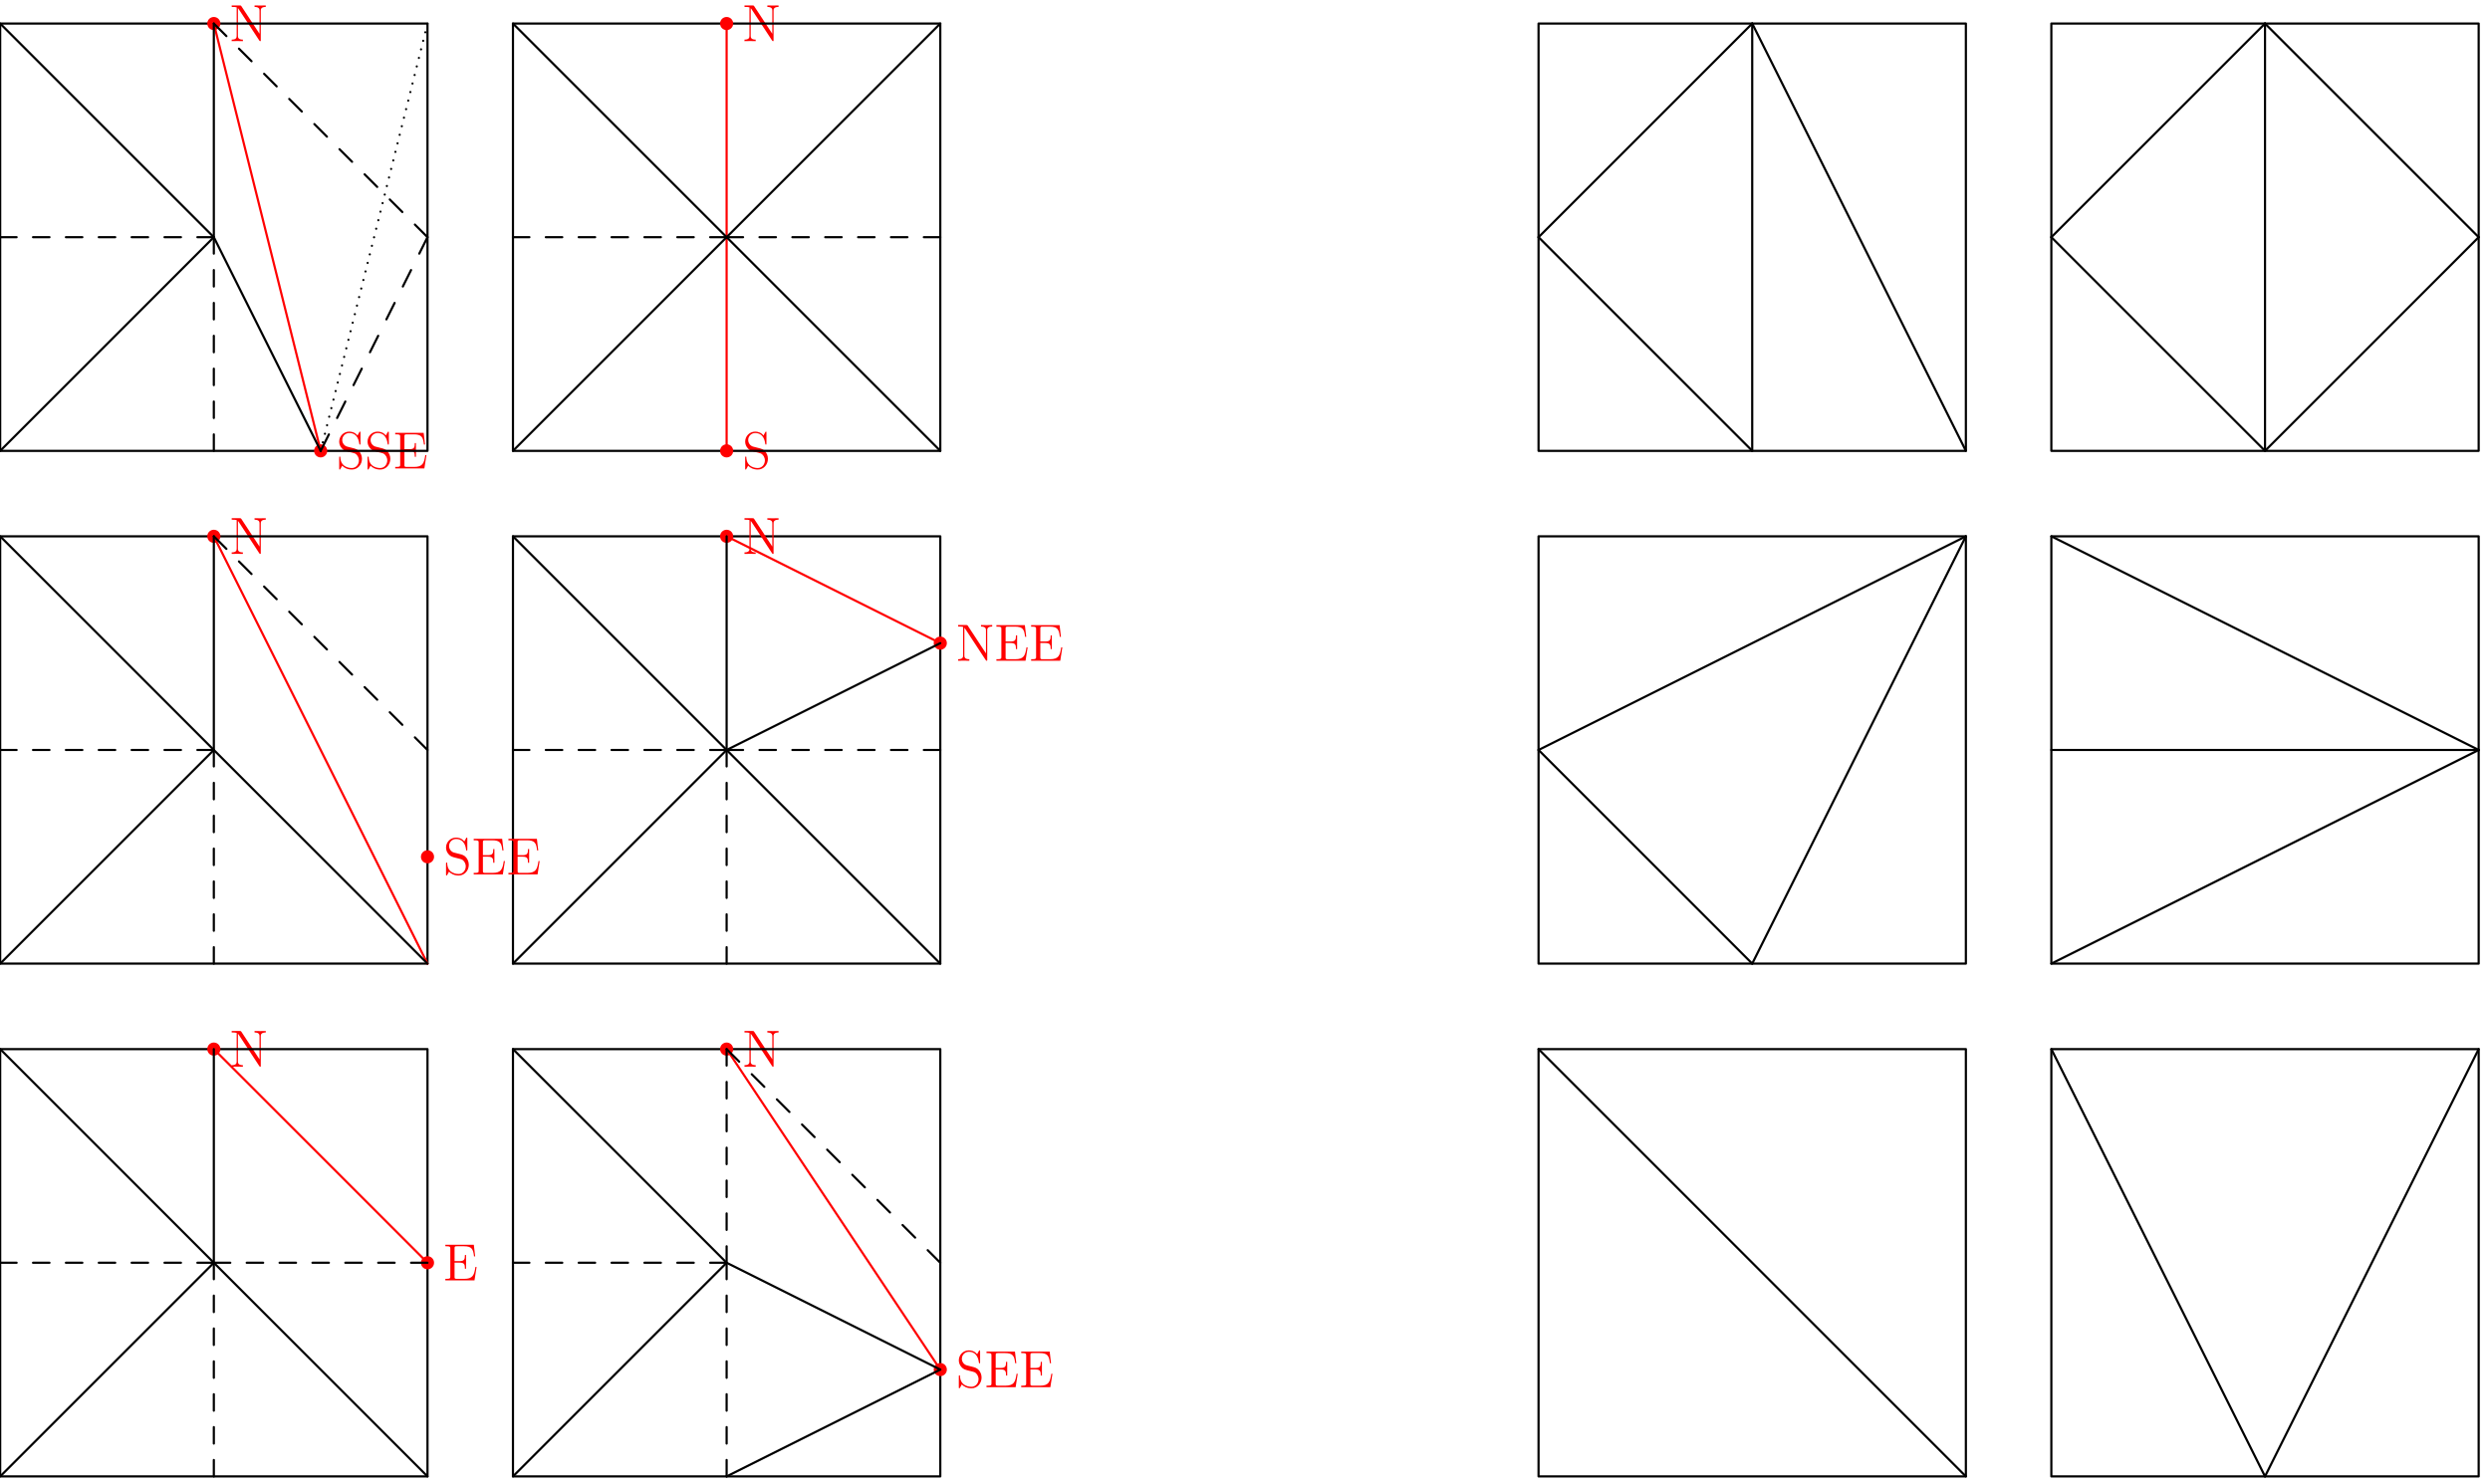
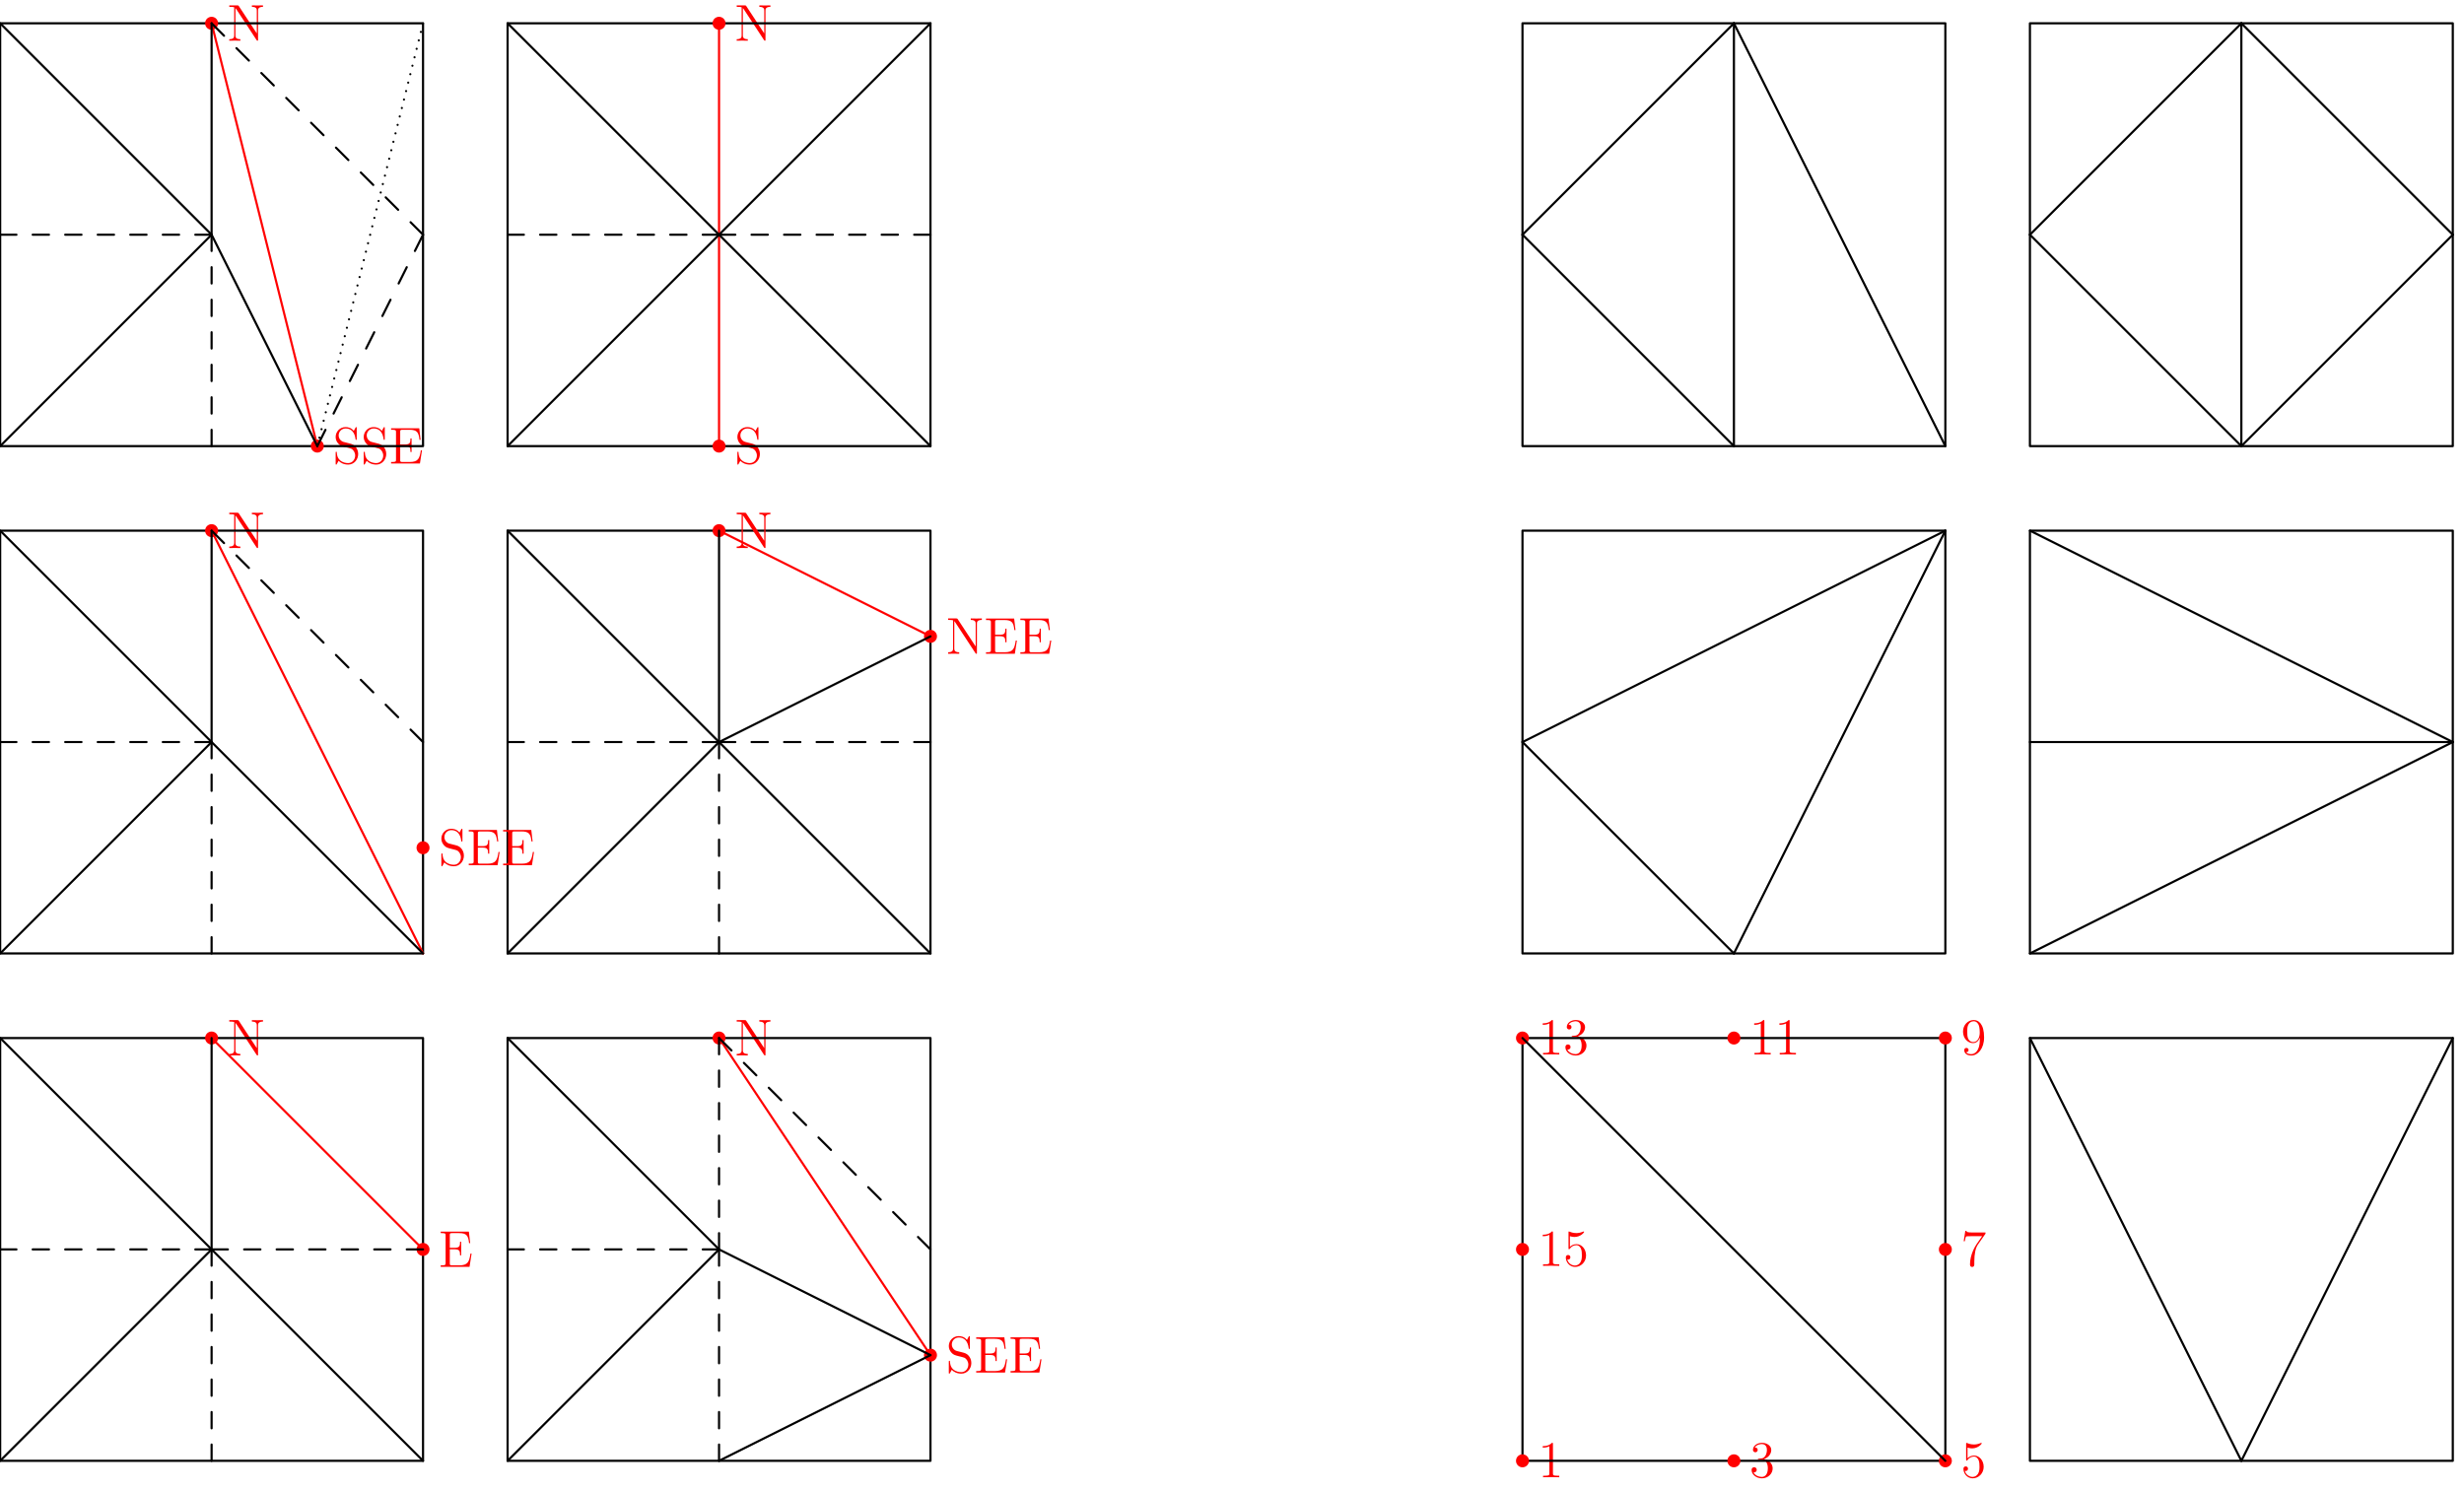
- <svg xmlns="http://www.w3.org/2000/svg" xmlns:xlink="http://www.w3.org/1999/xlink" height="339.142pt" version="1.1" viewBox="56.621 54.06 569.056 339.142" width="569.056pt">
+ <svg xmlns="http://www.w3.org/2000/svg" xmlns:xlink="http://www.w3.org/1999/xlink" height="344.259pt" version="1.1" viewBox="56.621 54.06 569.056 344.259" width="569.056pt">
  <defs>
+     <path d="M3.443 -7.663C3.443 -7.938 3.443 -7.95 3.204 -7.95C2.917 -7.627 2.319 -7.185 1.088 -7.185V-6.838C1.363 -6.838 1.961 -6.838 2.618 -7.149V-0.921C2.618 -0.49 2.582 -0.347 1.53 -0.347H1.16V0C1.482 -0.024 2.642 -0.024 3.037 -0.024S4.579 -0.024 4.902 0V-0.347H4.531C3.479 -0.347 3.443 -0.49 3.443 -0.921V-7.663Z" id="g0-49" />
+     <path d="M2.2 -4.292C1.997 -4.28 1.949 -4.268 1.949 -4.16C1.949 -4.041 2.008 -4.041 2.224 -4.041H2.774C3.79 -4.041 4.244 -3.204 4.244 -2.056C4.244 -0.49 3.431 -0.072 2.845 -0.072C2.271 -0.072 1.291 -0.347 0.944 -1.136C1.327 -1.076 1.674 -1.291 1.674 -1.722C1.674 -2.068 1.423 -2.307 1.088 -2.307C0.801 -2.307 0.49 -2.14 0.49 -1.686C0.49 -0.622 1.554 0.251 2.881 0.251C4.304 0.251 5.356 -0.837 5.356 -2.044C5.356 -3.144 4.471 -4.005 3.324 -4.208C4.364 -4.507 5.033 -5.38 5.033 -6.312C5.033 -7.257 4.053 -7.95 2.893 -7.95C1.698 -7.95 0.813 -7.221 0.813 -6.348C0.813 -5.87 1.184 -5.774 1.363 -5.774C1.614 -5.774 1.901 -5.954 1.901 -6.312C1.901 -6.695 1.614 -6.862 1.351 -6.862C1.279 -6.862 1.255 -6.862 1.219 -6.85C1.674 -7.663 2.798 -7.663 2.857 -7.663C3.252 -7.663 4.029 -7.484 4.029 -6.312C4.029 -6.085 3.993 -5.416 3.646 -4.902C3.288 -4.376 2.881 -4.34 2.558 -4.328L2.2 -4.292Z" id="g0-51" />
+     <path d="M1.53 -6.85C2.044 -6.683 2.463 -6.671 2.594 -6.671C3.945 -6.671 4.806 -7.663 4.806 -7.831C4.806 -7.878 4.782 -7.938 4.71 -7.938C4.686 -7.938 4.663 -7.938 4.555 -7.89C3.885 -7.603 3.312 -7.568 3.001 -7.568C2.212 -7.568 1.65 -7.807 1.423 -7.902C1.339 -7.938 1.315 -7.938 1.303 -7.938C1.207 -7.938 1.207 -7.867 1.207 -7.675V-4.125C1.207 -3.909 1.207 -3.838 1.351 -3.838C1.411 -3.838 1.423 -3.85 1.542 -3.993C1.877 -4.483 2.439 -4.77 3.037 -4.77C3.67 -4.77 3.981 -4.184 4.077 -3.981C4.28 -3.515 4.292 -2.929 4.292 -2.475S4.292 -1.339 3.957 -0.801C3.694 -0.371 3.228 -0.072 2.702 -0.072C1.913 -0.072 1.136 -0.61 0.921 -1.482C0.98 -1.459 1.052 -1.447 1.112 -1.447C1.315 -1.447 1.638 -1.566 1.638 -1.973C1.638 -2.307 1.411 -2.499 1.112 -2.499C0.897 -2.499 0.586 -2.391 0.586 -1.925C0.586 -0.909 1.399 0.251 2.726 0.251C4.077 0.251 5.26 -0.885 5.26 -2.403C5.26 -3.826 4.304 -5.009 3.049 -5.009C2.367 -5.009 1.841 -4.71 1.53 -4.376V-6.85Z" id="g0-53" />
+     <path d="M5.679 -7.424V-7.699H2.798C1.351 -7.699 1.327 -7.855 1.279 -8.082H1.016L0.646 -5.691H0.909C0.944 -5.906 1.052 -6.647 1.207 -6.779C1.303 -6.85 2.2 -6.85 2.367 -6.85H4.902L3.634 -5.033C3.312 -4.567 2.104 -2.606 2.104 -0.359C2.104 -0.227 2.104 0.251 2.594 0.251C3.096 0.251 3.096 -0.215 3.096 -0.371V-0.968C3.096 -2.75 3.383 -4.136 3.945 -4.937L5.679 -7.424Z" id="g0-55" />
+     <path d="M4.376 -3.479C4.376 -0.658 3.12 -0.072 2.403 -0.072C2.116 -0.072 1.482 -0.108 1.184 -0.526H1.255C1.339 -0.502 1.769 -0.574 1.769 -1.016C1.769 -1.279 1.59 -1.506 1.279 -1.506S0.777 -1.303 0.777 -0.992C0.777 -0.251 1.375 0.251 2.415 0.251C3.909 0.251 5.356 -1.339 5.356 -3.933C5.356 -7.149 4.017 -7.95 2.965 -7.95C1.65 -7.95 0.49 -6.85 0.49 -5.272S1.602 -2.618 2.798 -2.618C3.682 -2.618 4.136 -3.264 4.376 -3.873V-3.479ZM2.845 -2.857C2.092 -2.857 1.769 -3.467 1.662 -3.694C1.47 -4.148 1.47 -4.722 1.47 -5.26C1.47 -5.93 1.47 -6.504 1.781 -6.994C1.997 -7.317 2.319 -7.663 2.965 -7.663C3.646 -7.663 3.993 -7.066 4.113 -6.791C4.352 -6.205 4.352 -5.189 4.352 -5.009C4.352 -4.005 3.897 -2.857 2.845 -2.857Z" id="g0-57" />
    <path d="M7.627 -3.061H7.364C7.077 -1.196 6.791 -0.347 4.77 -0.347H3.144C2.618 -0.347 2.594 -0.43 2.594 -0.825V-4.053H3.682C4.83 -4.053 4.961 -3.682 4.961 -2.654H5.224V-5.798H4.961C4.961 -4.77 4.83 -4.399 3.682 -4.399H2.594V-7.317C2.594 -7.711 2.618 -7.795 3.144 -7.795H4.734C6.492 -7.795 6.862 -7.197 7.042 -5.475H7.305L6.994 -8.141H0.49V-7.795H0.729C1.59 -7.795 1.626 -7.675 1.626 -7.233V-0.909C1.626 -0.466 1.59 -0.347 0.729 -0.347H0.49V0H7.149L7.627 -3.061Z" id="g0-69" />
    <path d="M2.702 -7.998C2.594 -8.153 2.582 -8.165 2.319 -8.165H0.49V-7.819C1.004 -7.819 1.303 -7.819 1.626 -7.735V-1.255C1.626 -0.909 1.626 -0.347 0.49 -0.347V0C0.801 -0.024 1.435 -0.024 1.769 -0.024S2.738 -0.024 3.049 0V-0.347C1.913 -0.347 1.913 -0.909 1.913 -1.255V-7.544C2.008 -7.448 2.008 -7.424 2.116 -7.281L6.779 -0.179C6.898 -0.012 6.91 0 6.994 0C7.101 0 7.125 -0.048 7.137 -0.072V-6.91C7.137 -7.257 7.137 -7.819 8.273 -7.819V-8.165C7.962 -8.141 7.329 -8.141 6.994 -8.141S6.025 -8.141 5.715 -8.165V-7.819C6.85 -7.819 6.85 -7.257 6.85 -6.91V-1.686L2.702 -7.998Z" id="g0-78" />
    <path d="M2.487 -4.985C1.877 -5.141 1.339 -5.738 1.339 -6.504C1.339 -7.34 2.008 -8.094 2.941 -8.094C4.902 -8.094 5.165 -6.157 5.236 -5.643C5.26 -5.499 5.26 -5.452 5.38 -5.452C5.511 -5.452 5.511 -5.511 5.511 -5.727V-8.141C5.511 -8.357 5.511 -8.416 5.392 -8.416C5.356 -8.416 5.308 -8.416 5.224 -8.261L4.83 -7.532C4.256 -8.273 3.467 -8.416 2.941 -8.416C1.614 -8.416 0.646 -7.352 0.646 -6.133C0.646 -5.559 0.849 -5.033 1.291 -4.555C1.71 -4.089 2.128 -3.981 2.977 -3.766C3.395 -3.67 4.053 -3.503 4.22 -3.431C4.782 -3.156 5.153 -2.511 5.153 -1.841C5.153 -0.944 4.519 -0.096 3.527 -0.096C2.989 -0.096 2.248 -0.227 1.662 -0.741C0.968 -1.363 0.921 -2.224 0.909 -2.618C0.897 -2.714 0.801 -2.714 0.777 -2.714C0.646 -2.714 0.646 -2.654 0.646 -2.439V-0.024C0.646 0.191 0.646 0.251 0.765 0.251C0.837 0.251 0.849 0.227 0.933 0.084C0.98 -0.012 1.231 -0.454 1.327 -0.634C1.757 -0.155 2.511 0.251 3.539 0.251C4.878 0.251 5.846 -0.885 5.846 -2.2C5.846 -2.929 5.571 -3.467 5.248 -3.862C4.806 -4.399 4.268 -4.531 3.802 -4.651L2.487 -4.985Z" id="g0-83" />
  </defs>
  <g id="page1">
    <g transform="matrix(0.996264 0 0 0.996264 -60.5328 508.675)">
      <path d="M 235.263 -235.263L 333.29 -235.263L 333.29 -333.29L 235.263 -333.29L 235.263 -235.263Z" fill="none" stroke="#000000" stroke-linecap="round" stroke-linejoin="round" stroke-miterlimit="10.037" stroke-width="0.502" />
    </g>
    <g transform="matrix(0.996264 0 0 0.996264 -60.5328 508.675)">
      <circle cx="284.277" cy="-333.29" r="1.506" fill="#ff0000" />
    </g>
    <g fill="#ff0000">
      <use x="226.272" xlink:href="#g0-78" y="180.655" />
      <use x="275.102" xlink:href="#g0-78" y="205.07" />
      <use x="283.845" xlink:href="#g0-69" y="205.07" />
      <use x="291.78" xlink:href="#g0-69" y="205.07" />
      <use x="109.08" xlink:href="#g0-78" y="297.848" />
      <use x="157.91" xlink:href="#g0-69" y="346.678" />
      <use x="226.272" xlink:href="#g0-78" y="297.848" />
      <use x="275.102" xlink:href="#g0-83" y="371.093" />
      <use x="281.581" xlink:href="#g0-69" y="371.093" />
      <use x="289.516" xlink:href="#g0-69" y="371.093" />
      <use x="109.08" xlink:href="#g0-78" y="180.655" />
      <use x="157.91" xlink:href="#g0-83" y="253.901" />
      <use x="164.389" xlink:href="#g0-69" y="253.901" />
      <use x="172.324" xlink:href="#g0-69" y="253.901" />
      <use x="109.08" xlink:href="#g0-78" y="63.463" />
      <use x="133.495" xlink:href="#g0-83" y="161.123" />
      <use x="139.974" xlink:href="#g0-83" y="161.123" />
      <use x="146.453" xlink:href="#g0-69" y="161.123" />
      <use x="226.272" xlink:href="#g0-78" y="63.463" />
      <use x="226.272" xlink:href="#g0-83" y="161.123" />
+       <use x="411.827" xlink:href="#g0-49" y="395.275" />
+       <use x="460.657" xlink:href="#g0-51" y="395.275" />
+       <use x="509.487" xlink:href="#g0-53" y="395.275" />
+       <use x="509.487" xlink:href="#g0-55" y="346.445" />
+       <use x="509.487" xlink:href="#g0-57" y="297.615" />
+       <use x="460.657" xlink:href="#g0-49" y="297.615" />
+       <use x="466.488" xlink:href="#g0-49" y="297.615" />
+       <use x="411.827" xlink:href="#g0-49" y="297.615" />
+       <use x="417.658" xlink:href="#g0-51" y="297.615" />
+       <use x="411.827" xlink:href="#g0-49" y="346.445" />
+       <use x="417.658" xlink:href="#g0-53" y="346.445" />
    </g>
    <g transform="matrix(0.996264 0 0 0.996264 -60.5328 508.675)">
      <circle cx="333.29" cy="-308.783" r="1.506" fill="#ff0000" />
    </g>
    <g transform="matrix(0.996264 0 0 0.996264 -60.5328 508.675)">
      <path d="M 284.277 -333.29L 333.29 -308.783" fill="none" stroke="#ff0000" stroke-linecap="round" stroke-linejoin="round" stroke-miterlimit="10.037" stroke-width="0.502" />
    </g>
    <g transform="matrix(0.996264 0 0 0.996264 -60.5328 508.675)">
      <path d="M 284.277 -333.29L 284.277 -284.277" fill="none" stroke="#000000" stroke-linecap="round" stroke-linejoin="round" stroke-miterlimit="10.037" stroke-width="0.502" />
    </g>
    <g transform="matrix(0.996264 0 0 0.996264 -60.5328 508.675)">
      <path d="M 333.29 -308.783L 284.277 -284.277" fill="none" stroke="#000000" stroke-linecap="round" stroke-linejoin="round" stroke-miterlimit="10.037" stroke-width="0.502" />
    </g>
    <g transform="matrix(0.996264 0 0 0.996264 -60.5328 508.675)">
      <path d="M 333.29 -284.277L 284.277 -284.277" fill="none" stroke="#000000" stroke-linecap="round" stroke-linejoin="round" stroke-miterlimit="10.037" stroke-width="0.502" stroke-dasharray="3.77,3.77" />
    </g>
    <g transform="matrix(0.996264 0 0 0.996264 -60.5328 508.675)">
      <path d="M 333.29 -235.263L 284.277 -284.277" fill="none" stroke="#000000" stroke-linecap="round" stroke-linejoin="round" stroke-miterlimit="10.037" stroke-width="0.502" />
    </g>
    <g transform="matrix(0.996264 0 0 0.996264 -60.5328 508.675)">
      <path d="M 284.277 -235.263L 284.277 -284.277" fill="none" stroke="#000000" stroke-linecap="round" stroke-linejoin="round" stroke-miterlimit="10.037" stroke-width="0.502" stroke-dasharray="3.77,3.77" />
    </g>
    <g transform="matrix(0.996264 0 0 0.996264 -60.5328 508.675)">
      <path d="M 235.263 -235.263L 284.277 -284.277" fill="none" stroke="#000000" stroke-linecap="round" stroke-linejoin="round" stroke-miterlimit="10.037" stroke-width="0.502" />
    </g>
    <g transform="matrix(0.996264 0 0 0.996264 -60.5328 508.675)">
      <path d="M 235.263 -284.277L 284.277 -284.277" fill="none" stroke="#000000" stroke-linecap="round" stroke-linejoin="round" stroke-miterlimit="10.037" stroke-width="0.502" stroke-dasharray="3.77,3.77" />
    </g>
    <g transform="matrix(0.996264 0 0 0.996264 -60.5328 508.675)">
      <path d="M 235.263 -333.29L 284.277 -284.277" fill="none" stroke="#000000" stroke-linecap="round" stroke-linejoin="round" stroke-miterlimit="10.037" stroke-width="0.502" />
    </g>
    <g transform="matrix(0.996264 0 0 0.996264 -60.5328 508.675)">
      <path d="M 117.632 -117.632L 215.658 -117.632L 215.658 -215.658L 117.632 -215.658L 117.632 -117.632Z" fill="none" stroke="#000000" stroke-linecap="round" stroke-linejoin="round" stroke-miterlimit="10.037" stroke-width="0.502" />
    </g>
    <g transform="matrix(0.996264 0 0 0.996264 -60.5328 508.675)">
      <circle cx="166.645" cy="-215.658" r="1.506" fill="#ff0000" />
    </g>
    <g transform="matrix(0.996264 0 0 0.996264 -60.5328 508.675)">
      <circle cx="215.658" cy="-166.645" r="1.506" fill="#ff0000" />
    </g>
    <g transform="matrix(0.996264 0 0 0.996264 -60.5328 508.675)">
      <path d="M 166.645 -215.658L 215.658 -166.645" fill="none" stroke="#ff0000" stroke-linecap="round" stroke-linejoin="round" stroke-miterlimit="10.037" stroke-width="0.502" />
    </g>
    <g transform="matrix(0.996264 0 0 0.996264 -60.5328 508.675)">
      <path d="M 166.645 -215.658L 166.645 -166.645" fill="none" stroke="#000000" stroke-linecap="round" stroke-linejoin="round" stroke-miterlimit="10.037" stroke-width="0.502" />
    </g>
    <g transform="matrix(0.996264 0 0 0.996264 -60.5328 508.675)">
      <path d="M 215.658 -166.645L 166.645 -166.645" fill="none" stroke="#000000" stroke-linecap="round" stroke-linejoin="round" stroke-miterlimit="10.037" stroke-width="0.502" stroke-dasharray="3.77,3.77" />
    </g>
    <g transform="matrix(0.996264 0 0 0.996264 -60.5328 508.675)">
      <path d="M 215.658 -117.632L 166.645 -166.645" fill="none" stroke="#000000" stroke-linecap="round" stroke-linejoin="round" stroke-miterlimit="10.037" stroke-width="0.502" />
    </g>
    <g transform="matrix(0.996264 0 0 0.996264 -60.5328 508.675)">
      <path d="M 166.645 -117.632L 166.645 -166.645" fill="none" stroke="#000000" stroke-linecap="round" stroke-linejoin="round" stroke-miterlimit="10.037" stroke-width="0.502" stroke-dasharray="3.77,3.77" />
    </g>
    <g transform="matrix(0.996264 0 0 0.996264 -60.5328 508.675)">
      <path d="M 117.632 -117.632L 166.645 -166.645" fill="none" stroke="#000000" stroke-linecap="round" stroke-linejoin="round" stroke-miterlimit="10.037" stroke-width="0.502" />
    </g>
    <g transform="matrix(0.996264 0 0 0.996264 -60.5328 508.675)">
      <path d="M 117.632 -166.645L 166.645 -166.645" fill="none" stroke="#000000" stroke-linecap="round" stroke-linejoin="round" stroke-miterlimit="10.037" stroke-width="0.502" stroke-dasharray="3.77,3.77" />
    </g>
    <g transform="matrix(0.996264 0 0 0.996264 -60.5328 508.675)">
      <path d="M 117.632 -215.658L 166.645 -166.645" fill="none" stroke="#000000" stroke-linecap="round" stroke-linejoin="round" stroke-miterlimit="10.037" stroke-width="0.502" />
    </g>
    <g transform="matrix(0.996264 0 0 0.996264 -60.5328 508.675)">
      <path d="M 235.263 -117.632L 333.29 -117.632L 333.29 -215.658L 235.263 -215.658L 235.263 -117.632Z" fill="none" stroke="#000000" stroke-linecap="round" stroke-linejoin="round" stroke-miterlimit="10.037" stroke-width="0.502" />
    </g>
    <g transform="matrix(0.996264 0 0 0.996264 -60.5328 508.675)">
      <circle cx="284.277" cy="-215.658" r="1.506" fill="#ff0000" />
    </g>
    <g transform="matrix(0.996264 0 0 0.996264 -60.5328 508.675)">
      <circle cx="333.29" cy="-142.138" r="1.506" fill="#ff0000" />
    </g>
    <g transform="matrix(0.996264 0 0 0.996264 -60.5328 508.675)">
      <path d="M 284.277 -215.658L 333.29 -142.138" fill="none" stroke="#ff0000" stroke-linecap="round" stroke-linejoin="round" stroke-miterlimit="10.037" stroke-width="0.502" />
    </g>
    <g transform="matrix(0.996264 0 0 0.996264 -60.5328 508.675)">
      <path d="M 333.29 -142.138L 284.277 -166.645" fill="none" stroke="#000000" stroke-linecap="round" stroke-linejoin="round" stroke-miterlimit="10.037" stroke-width="0.502" />
    </g>
    <g transform="matrix(0.996264 0 0 0.996264 -60.5328 508.675)">
      <path d="M 284.277 -215.658L 333.29 -166.645" fill="none" stroke="#000000" stroke-linecap="round" stroke-linejoin="round" stroke-miterlimit="10.037" stroke-width="0.502" stroke-dasharray="4.077,4.077" />
    </g>
    <g transform="matrix(0.996264 0 0 0.996264 -60.5328 508.675)">
      <path d="M 284.277 -215.658L 284.277 -166.645" fill="none" stroke="#000000" stroke-linecap="round" stroke-linejoin="round" stroke-miterlimit="10.037" stroke-width="0.502" stroke-dasharray="3.77,3.77" />
    </g>
    <g transform="matrix(0.996264 0 0 0.996264 -60.5328 508.675)">
      <path d="M 333.29 -142.138L 284.277 -117.632" fill="none" stroke="#000000" stroke-linecap="round" stroke-linejoin="round" stroke-miterlimit="10.037" stroke-width="0.502" />
    </g>
    <g transform="matrix(0.996264 0 0 0.996264 -60.5328 508.675)">
      <path d="M 284.277 -117.632L 284.277 -166.645" fill="none" stroke="#000000" stroke-linecap="round" stroke-linejoin="round" stroke-miterlimit="10.037" stroke-width="0.502" stroke-dasharray="3.77,3.77" />
    </g>
    <g transform="matrix(0.996264 0 0 0.996264 -60.5328 508.675)">
      <path d="M 235.263 -117.632L 284.277 -166.645" fill="none" stroke="#000000" stroke-linecap="round" stroke-linejoin="round" stroke-miterlimit="10.037" stroke-width="0.502" />
    </g>
    <g transform="matrix(0.996264 0 0 0.996264 -60.5328 508.675)">
      <path d="M 235.263 -166.645L 284.277 -166.645" fill="none" stroke="#000000" stroke-linecap="round" stroke-linejoin="round" stroke-miterlimit="10.037" stroke-width="0.502" stroke-dasharray="3.77,3.77" />
    </g>
    <g transform="matrix(0.996264 0 0 0.996264 -60.5328 508.675)">
      <path d="M 235.263 -215.658L 284.277 -166.645" fill="none" stroke="#000000" stroke-linecap="round" stroke-linejoin="round" stroke-miterlimit="10.037" stroke-width="0.502" />
    </g>
    <g transform="matrix(0.996264 0 0 0.996264 -60.5328 508.675)">
      <path d="M 117.632 -235.263L 215.658 -235.263L 215.658 -333.29L 117.632 -333.29L 117.632 -235.263Z" fill="none" stroke="#000000" stroke-linecap="round" stroke-linejoin="round" stroke-miterlimit="10.037" stroke-width="0.502" />
    </g>
    <g transform="matrix(0.996264 0 0 0.996264 -60.5328 508.675)">
      <circle cx="166.645" cy="-333.29" r="1.506" fill="#ff0000" />
    </g>
    <g transform="matrix(0.996264 0 0 0.996264 -60.5328 508.675)">
      <circle cx="215.658" cy="-259.77" r="1.506" fill="#ff0000" />
    </g>
    <g transform="matrix(0.996264 0 0 0.996264 -60.5328 508.675)">
      <path d="M 166.645 -333.29L 215.658 -235.263" fill="none" stroke="#ff0000" stroke-linecap="round" stroke-linejoin="round" stroke-miterlimit="10.037" stroke-width="0.502" />
    </g>
    <g transform="matrix(0.996264 0 0 0.996264 -60.5328 508.675)">
      <path d="M 166.645 -333.29L 215.658 -284.277" fill="none" stroke="#000000" stroke-linecap="round" stroke-linejoin="round" stroke-miterlimit="10.037" stroke-width="0.502" stroke-dasharray="4.077,4.077" />
    </g>
    <g transform="matrix(0.996264 0 0 0.996264 -60.5328 508.675)">
      <path d="M 166.645 -333.29L 166.645 -284.277" fill="none" stroke="#000000" stroke-linecap="round" stroke-linejoin="round" stroke-miterlimit="10.037" stroke-width="0.502" />
    </g>
    <g transform="matrix(0.996264 0 0 0.996264 -60.5328 508.675)">
      <path d="M 215.658 -235.263L 166.645 -284.277" fill="none" stroke="#000000" stroke-linecap="round" stroke-linejoin="round" stroke-miterlimit="10.037" stroke-width="0.502" />
    </g>
    <g transform="matrix(0.996264 0 0 0.996264 -60.5328 508.675)">
      <path d="M 166.645 -235.263L 166.645 -284.277" fill="none" stroke="#000000" stroke-linecap="round" stroke-linejoin="round" stroke-miterlimit="10.037" stroke-width="0.502" stroke-dasharray="3.77,3.77" />
    </g>
    <g transform="matrix(0.996264 0 0 0.996264 -60.5328 508.675)">
      <path d="M 117.632 -235.263L 166.645 -284.277" fill="none" stroke="#000000" stroke-linecap="round" stroke-linejoin="round" stroke-miterlimit="10.037" stroke-width="0.502" />
    </g>
    <g transform="matrix(0.996264 0 0 0.996264 -60.5328 508.675)">
      <path d="M 117.632 -284.277L 166.645 -284.277" fill="none" stroke="#000000" stroke-linecap="round" stroke-linejoin="round" stroke-miterlimit="10.037" stroke-width="0.502" stroke-dasharray="3.77,3.77" />
    </g>
    <g transform="matrix(0.996264 0 0 0.996264 -60.5328 508.675)">
      <path d="M 117.632 -333.29L 166.645 -284.277" fill="none" stroke="#000000" stroke-linecap="round" stroke-linejoin="round" stroke-miterlimit="10.037" stroke-width="0.502" />
    </g>
    <g transform="matrix(0.996264 0 0 0.996264 -60.5328 508.675)">
      <path d="M 117.632 -352.895L 215.658 -352.895L 215.658 -450.922L 117.632 -450.922L 117.632 -352.895Z" fill="none" stroke="#000000" stroke-linecap="round" stroke-linejoin="round" stroke-miterlimit="10.037" stroke-width="0.502" />
    </g>
    <g transform="matrix(0.996264 0 0 0.996264 -60.5328 508.675)">
      <circle cx="166.645" cy="-450.922" r="1.506" fill="#ff0000" />
    </g>
    <g transform="matrix(0.996264 0 0 0.996264 -60.5328 508.675)">
      <circle cx="191.152" cy="-352.895" r="1.506" fill="#ff0000" />
    </g>
    <g transform="matrix(0.996264 0 0 0.996264 -60.5328 508.675)">
      <path d="M 166.645 -450.922L 191.152 -352.895" fill="none" stroke="#ff0000" stroke-linecap="round" stroke-linejoin="round" stroke-miterlimit="10.037" stroke-width="0.502" />
    </g>
    <g transform="matrix(0.996264 0 0 0.996264 -60.5328 508.675)">
      <path d="M 166.645 -450.922L 215.658 -401.908" fill="none" stroke="#000000" stroke-linecap="round" stroke-linejoin="round" stroke-miterlimit="10.037" stroke-width="0.502" stroke-dasharray="4.077,4.077" />
    </g>
    <g transform="matrix(0.996264 0 0 0.996264 -60.5328 508.675)">
      <path d="M 166.645 -450.922L 166.645 -401.908" fill="none" stroke="#000000" stroke-linecap="round" stroke-linejoin="round" stroke-miterlimit="10.037" stroke-width="0.502" />
    </g>
    <g transform="matrix(0.996264 0 0 0.996264 -60.5328 508.675)">
      <path d="M 191.152 -352.895L 166.645 -401.908" fill="none" stroke="#000000" stroke-linecap="round" stroke-linejoin="round" stroke-miterlimit="10.037" stroke-width="0.502" />
    </g>
    <g transform="matrix(0.996264 0 0 0.996264 -60.5328 508.675)">
      <path d="M 166.645 -352.895L 166.645 -401.908" fill="none" stroke="#000000" stroke-linecap="round" stroke-linejoin="round" stroke-miterlimit="10.037" stroke-width="0.502" stroke-dasharray="3.77,3.77" />
    </g>
    <g transform="matrix(0.996264 0 0 0.996264 -60.5328 508.675)">
      <path d="M 117.632 -352.895L 166.645 -401.908" fill="none" stroke="#000000" stroke-linecap="round" stroke-linejoin="round" stroke-miterlimit="10.037" stroke-width="0.502" />
    </g>
    <g transform="matrix(0.996264 0 0 0.996264 -60.5328 508.675)">
      <path d="M 117.632 -401.908L 166.645 -401.908" fill="none" stroke="#000000" stroke-linecap="round" stroke-linejoin="round" stroke-miterlimit="10.037" stroke-width="0.502" stroke-dasharray="3.77,3.77" />
    </g>
    <g transform="matrix(0.996264 0 0 0.996264 -60.5328 508.675)">
      <path d="M 117.632 -450.922L 166.645 -401.908" fill="none" stroke="#000000" stroke-linecap="round" stroke-linejoin="round" stroke-miterlimit="10.037" stroke-width="0.502" />
    </g>
    <g transform="matrix(0.996264 0 0 0.996264 -60.5328 508.675)">
      <path d="M 191.152 -352.895L 215.658 -401.908" fill="none" stroke="#000000" stroke-linecap="round" stroke-linejoin="round" stroke-miterlimit="10.037" stroke-width="0.502" stroke-dasharray="4.215,4.215" />
    </g>
    <g transform="matrix(0.996264 0 0 0.996264 -60.5328 508.675)">
      <path d="M 191.152 -352.895L 215.658 -450.922" fill="none" stroke="#000000" stroke-linecap="round" stroke-linejoin="round" stroke-miterlimit="10.037" stroke-width="0.502" stroke-dasharray="0,2.02" />
    </g>
    <g transform="matrix(0.996264 0 0 0.996264 -60.5328 508.675)">
      <path d="M 235.263 -352.895L 333.29 -352.895L 333.29 -450.922L 235.263 -450.922L 235.263 -352.895Z" fill="none" stroke="#000000" stroke-linecap="round" stroke-linejoin="round" stroke-miterlimit="10.037" stroke-width="0.502" />
    </g>
    <g transform="matrix(0.996264 0 0 0.996264 -60.5328 508.675)">
      <circle cx="284.277" cy="-450.922" r="1.506" fill="#ff0000" />
    </g>
    <g transform="matrix(0.996264 0 0 0.996264 -60.5328 508.675)">
      <circle cx="284.277" cy="-352.895" r="1.506" fill="#ff0000" />
    </g>
    <g transform="matrix(0.996264 0 0 0.996264 -60.5328 508.675)">
      <path d="M 284.277 -450.922L 284.277 -352.895" fill="none" stroke="#ff0000" stroke-linecap="round" stroke-linejoin="round" stroke-miterlimit="10.037" stroke-width="0.502" />
    </g>
    <g transform="matrix(0.996264 0 0 0.996264 -60.5328 508.675)">
      <path d="M 284.277 -401.908L 333.29 -401.908" fill="none" stroke="#000000" stroke-linecap="round" stroke-linejoin="round" stroke-miterlimit="10.037" stroke-width="0.502" stroke-dasharray="3.77,3.77" />
    </g>
    <g transform="matrix(0.996264 0 0 0.996264 -60.5328 508.675)">
      <path d="M 235.263 -352.895L 284.277 -401.908" fill="none" stroke="#000000" stroke-linecap="round" stroke-linejoin="round" stroke-miterlimit="10.037" stroke-width="0.502" />
    </g>
    <g transform="matrix(0.996264 0 0 0.996264 -60.5328 508.675)">
      <path d="M 333.29 -450.922L 284.277 -401.908" fill="none" stroke="#000000" stroke-linecap="round" stroke-linejoin="round" stroke-miterlimit="10.037" stroke-width="0.502" />
    </g>
    <g transform="matrix(0.996264 0 0 0.996264 -60.5328 508.675)">
      <path d="M 333.29 -352.895L 284.277 -401.908" fill="none" stroke="#000000" stroke-linecap="round" stroke-linejoin="round" stroke-miterlimit="10.037" stroke-width="0.502" />
    </g>
    <g transform="matrix(0.996264 0 0 0.996264 -60.5328 508.675)">
      <path d="M 235.263 -401.908L 284.277 -401.908" fill="none" stroke="#000000" stroke-linecap="round" stroke-linejoin="round" stroke-miterlimit="10.037" stroke-width="0.502" stroke-dasharray="3.77,3.77" />
    </g>
    <g transform="matrix(0.996264 0 0 0.996264 -60.5328 508.675)">
      <path d="M 235.263 -450.922L 284.277 -401.908" fill="none" stroke="#000000" stroke-linecap="round" stroke-linejoin="round" stroke-miterlimit="10.037" stroke-width="0.502" />
    </g>
    <g transform="matrix(0.996264 0 0 0.996264 -60.5328 508.675)">
      <path d="M 470.527 -117.632L 568.553 -117.632L 568.553 -215.658L 470.527 -215.658L 470.527 -117.632Z" fill="none" stroke="#000000" stroke-linecap="round" stroke-linejoin="round" stroke-miterlimit="10.037" stroke-width="0.502" />
+     </g>
+     <g transform="matrix(0.996264 0 0 0.996264 -60.5328 508.675)">
+       <circle cx="470.527" cy="-117.632" r="1.506" fill="#ff0000" />
+     </g>
+     <g transform="matrix(0.996264 0 0 0.996264 -60.5328 508.675)">
+       <circle cx="519.54" cy="-117.632" r="1.506" fill="#ff0000" />
+     </g>
+     <g transform="matrix(0.996264 0 0 0.996264 -60.5328 508.675)">
+       <circle cx="568.553" cy="-117.632" r="1.506" fill="#ff0000" />
+     </g>
+     <g transform="matrix(0.996264 0 0 0.996264 -60.5328 508.675)">
+       <circle cx="568.553" cy="-166.645" r="1.506" fill="#ff0000" />
+     </g>
+     <g transform="matrix(0.996264 0 0 0.996264 -60.5328 508.675)">
+       <circle cx="568.553" cy="-215.658" r="1.506" fill="#ff0000" />
+     </g>
+     <g transform="matrix(0.996264 0 0 0.996264 -60.5328 508.675)">
+       <circle cx="519.54" cy="-215.658" r="1.506" fill="#ff0000" />
+     </g>
+     <g transform="matrix(0.996264 0 0 0.996264 -60.5328 508.675)">
+       <circle cx="470.527" cy="-215.658" r="1.506" fill="#ff0000" />
+     </g>
+     <g transform="matrix(0.996264 0 0 0.996264 -60.5328 508.675)">
+       <circle cx="470.527" cy="-166.645" r="1.506" fill="#ff0000" />
    </g>
    <g transform="matrix(0.996264 0 0 0.996264 -60.5328 508.675)">
      <path d="M 470.527 -215.658L 568.553 -117.632" fill="none" stroke="#000000" stroke-linecap="round" stroke-linejoin="round" stroke-miterlimit="10.037" stroke-width="0.502" />
    </g>
    <g transform="matrix(0.996264 0 0 0.996264 -60.5328 508.675)">
      <path d="M 588.159 -117.632L 686.185 -117.632L 686.185 -215.658L 588.159 -215.658L 588.159 -117.632Z" fill="none" stroke="#000000" stroke-linecap="round" stroke-linejoin="round" stroke-miterlimit="10.037" stroke-width="0.502" />
    </g>
    <g transform="matrix(0.996264 0 0 0.996264 -60.5328 508.675)">
      <path d="M 588.159 -215.658L 637.172 -117.632" fill="none" stroke="#000000" stroke-linecap="round" stroke-linejoin="round" stroke-miterlimit="10.037" stroke-width="0.502" />
    </g>
    <g transform="matrix(0.996264 0 0 0.996264 -60.5328 508.675)">
      <path d="M 686.185 -215.658L 637.172 -117.632" fill="none" stroke="#000000" stroke-linecap="round" stroke-linejoin="round" stroke-miterlimit="10.037" stroke-width="0.502" />
    </g>
    <g transform="matrix(0.996264 0 0 0.996264 -60.5328 508.675)">
      <path d="M 470.527 -235.263L 568.553 -235.263L 568.553 -333.29L 470.527 -333.29L 470.527 -235.263Z" fill="none" stroke="#000000" stroke-linecap="round" stroke-linejoin="round" stroke-miterlimit="10.037" stroke-width="0.502" />
    </g>
    <g transform="matrix(0.996264 0 0 0.996264 -60.5328 508.675)">
      <path d="M 470.527 -284.277L 519.54 -235.263" fill="none" stroke="#000000" stroke-linecap="round" stroke-linejoin="round" stroke-miterlimit="10.037" stroke-width="0.502" />
    </g>
    <g transform="matrix(0.996264 0 0 0.996264 -60.5328 508.675)">
      <path d="M 470.527 -284.277L 568.553 -333.29" fill="none" stroke="#000000" stroke-linecap="round" stroke-linejoin="round" stroke-miterlimit="10.037" stroke-width="0.502" />
    </g>
    <g transform="matrix(0.996264 0 0 0.996264 -60.5328 508.675)">
      <path d="M 519.54 -235.263L 568.553 -333.29" fill="none" stroke="#000000" stroke-linecap="round" stroke-linejoin="round" stroke-miterlimit="10.037" stroke-width="0.502" />
    </g>
    <g transform="matrix(0.996264 0 0 0.996264 -60.5328 508.675)">
      <path d="M 588.159 -235.263L 686.185 -235.263L 686.185 -333.29L 588.159 -333.29L 588.159 -235.263Z" fill="none" stroke="#000000" stroke-linecap="round" stroke-linejoin="round" stroke-miterlimit="10.037" stroke-width="0.502" />
    </g>
    <g transform="matrix(0.996264 0 0 0.996264 -60.5328 508.675)">
      <path d="M 588.159 -284.277L 686.185 -284.277" fill="none" stroke="#000000" stroke-linecap="round" stroke-linejoin="round" stroke-miterlimit="10.037" stroke-width="0.502" />
    </g>
    <g transform="matrix(0.996264 0 0 0.996264 -60.5328 508.675)">
      <path d="M 588.159 -333.29L 686.185 -284.277" fill="none" stroke="#000000" stroke-linecap="round" stroke-linejoin="round" stroke-miterlimit="10.037" stroke-width="0.502" />
    </g>
    <g transform="matrix(0.996264 0 0 0.996264 -60.5328 508.675)">
      <path d="M 588.159 -235.263L 686.185 -284.277" fill="none" stroke="#000000" stroke-linecap="round" stroke-linejoin="round" stroke-miterlimit="10.037" stroke-width="0.502" />
    </g>
    <g transform="matrix(0.996264 0 0 0.996264 -60.5328 508.675)">
      <path d="M 470.527 -352.895L 568.553 -352.895L 568.553 -450.922L 470.527 -450.922L 470.527 -352.895Z" fill="none" stroke="#000000" stroke-linecap="round" stroke-linejoin="round" stroke-miterlimit="10.037" stroke-width="0.502" />
    </g>
    <g transform="matrix(0.996264 0 0 0.996264 -60.5328 508.675)">
      <path d="M 519.54 -450.922L 519.54 -352.895" fill="none" stroke="#000000" stroke-linecap="round" stroke-linejoin="round" stroke-miterlimit="10.037" stroke-width="0.502" />
    </g>
    <g transform="matrix(0.996264 0 0 0.996264 -60.5328 508.675)">
      <path d="M 519.54 -450.922L 470.527 -401.908" fill="none" stroke="#000000" stroke-linecap="round" stroke-linejoin="round" stroke-miterlimit="10.037" stroke-width="0.502" />
    </g>
    <g transform="matrix(0.996264 0 0 0.996264 -60.5328 508.675)">
      <path d="M 519.54 -352.895L 470.527 -401.908" fill="none" stroke="#000000" stroke-linecap="round" stroke-linejoin="round" stroke-miterlimit="10.037" stroke-width="0.502" />
    </g>
    <g transform="matrix(0.996264 0 0 0.996264 -60.5328 508.675)">
      <path d="M 519.54 -450.922L 568.553 -352.895" fill="none" stroke="#000000" stroke-linecap="round" stroke-linejoin="round" stroke-miterlimit="10.037" stroke-width="0.502" />
    </g>
    <g transform="matrix(0.996264 0 0 0.996264 -60.5328 508.675)">
      <path d="M 588.159 -352.895L 686.185 -352.895L 686.185 -450.922L 588.159 -450.922L 588.159 -352.895Z" fill="none" stroke="#000000" stroke-linecap="round" stroke-linejoin="round" stroke-miterlimit="10.037" stroke-width="0.502" />
    </g>
    <g transform="matrix(0.996264 0 0 0.996264 -60.5328 508.675)">
      <path d="M 637.172 -450.922L 637.172 -352.895" fill="none" stroke="#000000" stroke-linecap="round" stroke-linejoin="round" stroke-miterlimit="10.037" stroke-width="0.502" />
    </g>
    <g transform="matrix(0.996264 0 0 0.996264 -60.5328 508.675)">
      <path d="M 637.172 -450.922L 588.159 -401.908" fill="none" stroke="#000000" stroke-linecap="round" stroke-linejoin="round" stroke-miterlimit="10.037" stroke-width="0.502" />
    </g>
    <g transform="matrix(0.996264 0 0 0.996264 -60.5328 508.675)">
      <path d="M 637.172 -352.895L 588.159 -401.908" fill="none" stroke="#000000" stroke-linecap="round" stroke-linejoin="round" stroke-miterlimit="10.037" stroke-width="0.502" />
    </g>
    <g transform="matrix(0.996264 0 0 0.996264 -60.5328 508.675)">
      <path d="M 637.172 -450.922L 686.185 -401.908" fill="none" stroke="#000000" stroke-linecap="round" stroke-linejoin="round" stroke-miterlimit="10.037" stroke-width="0.502" />
    </g>
    <g transform="matrix(0.996264 0 0 0.996264 -60.5328 508.675)">
      <path d="M 637.172 -352.895L 686.185 -401.908" fill="none" stroke="#000000" stroke-linecap="round" stroke-linejoin="round" stroke-miterlimit="10.037" stroke-width="0.502" />
    </g>
  </g>
</svg>
